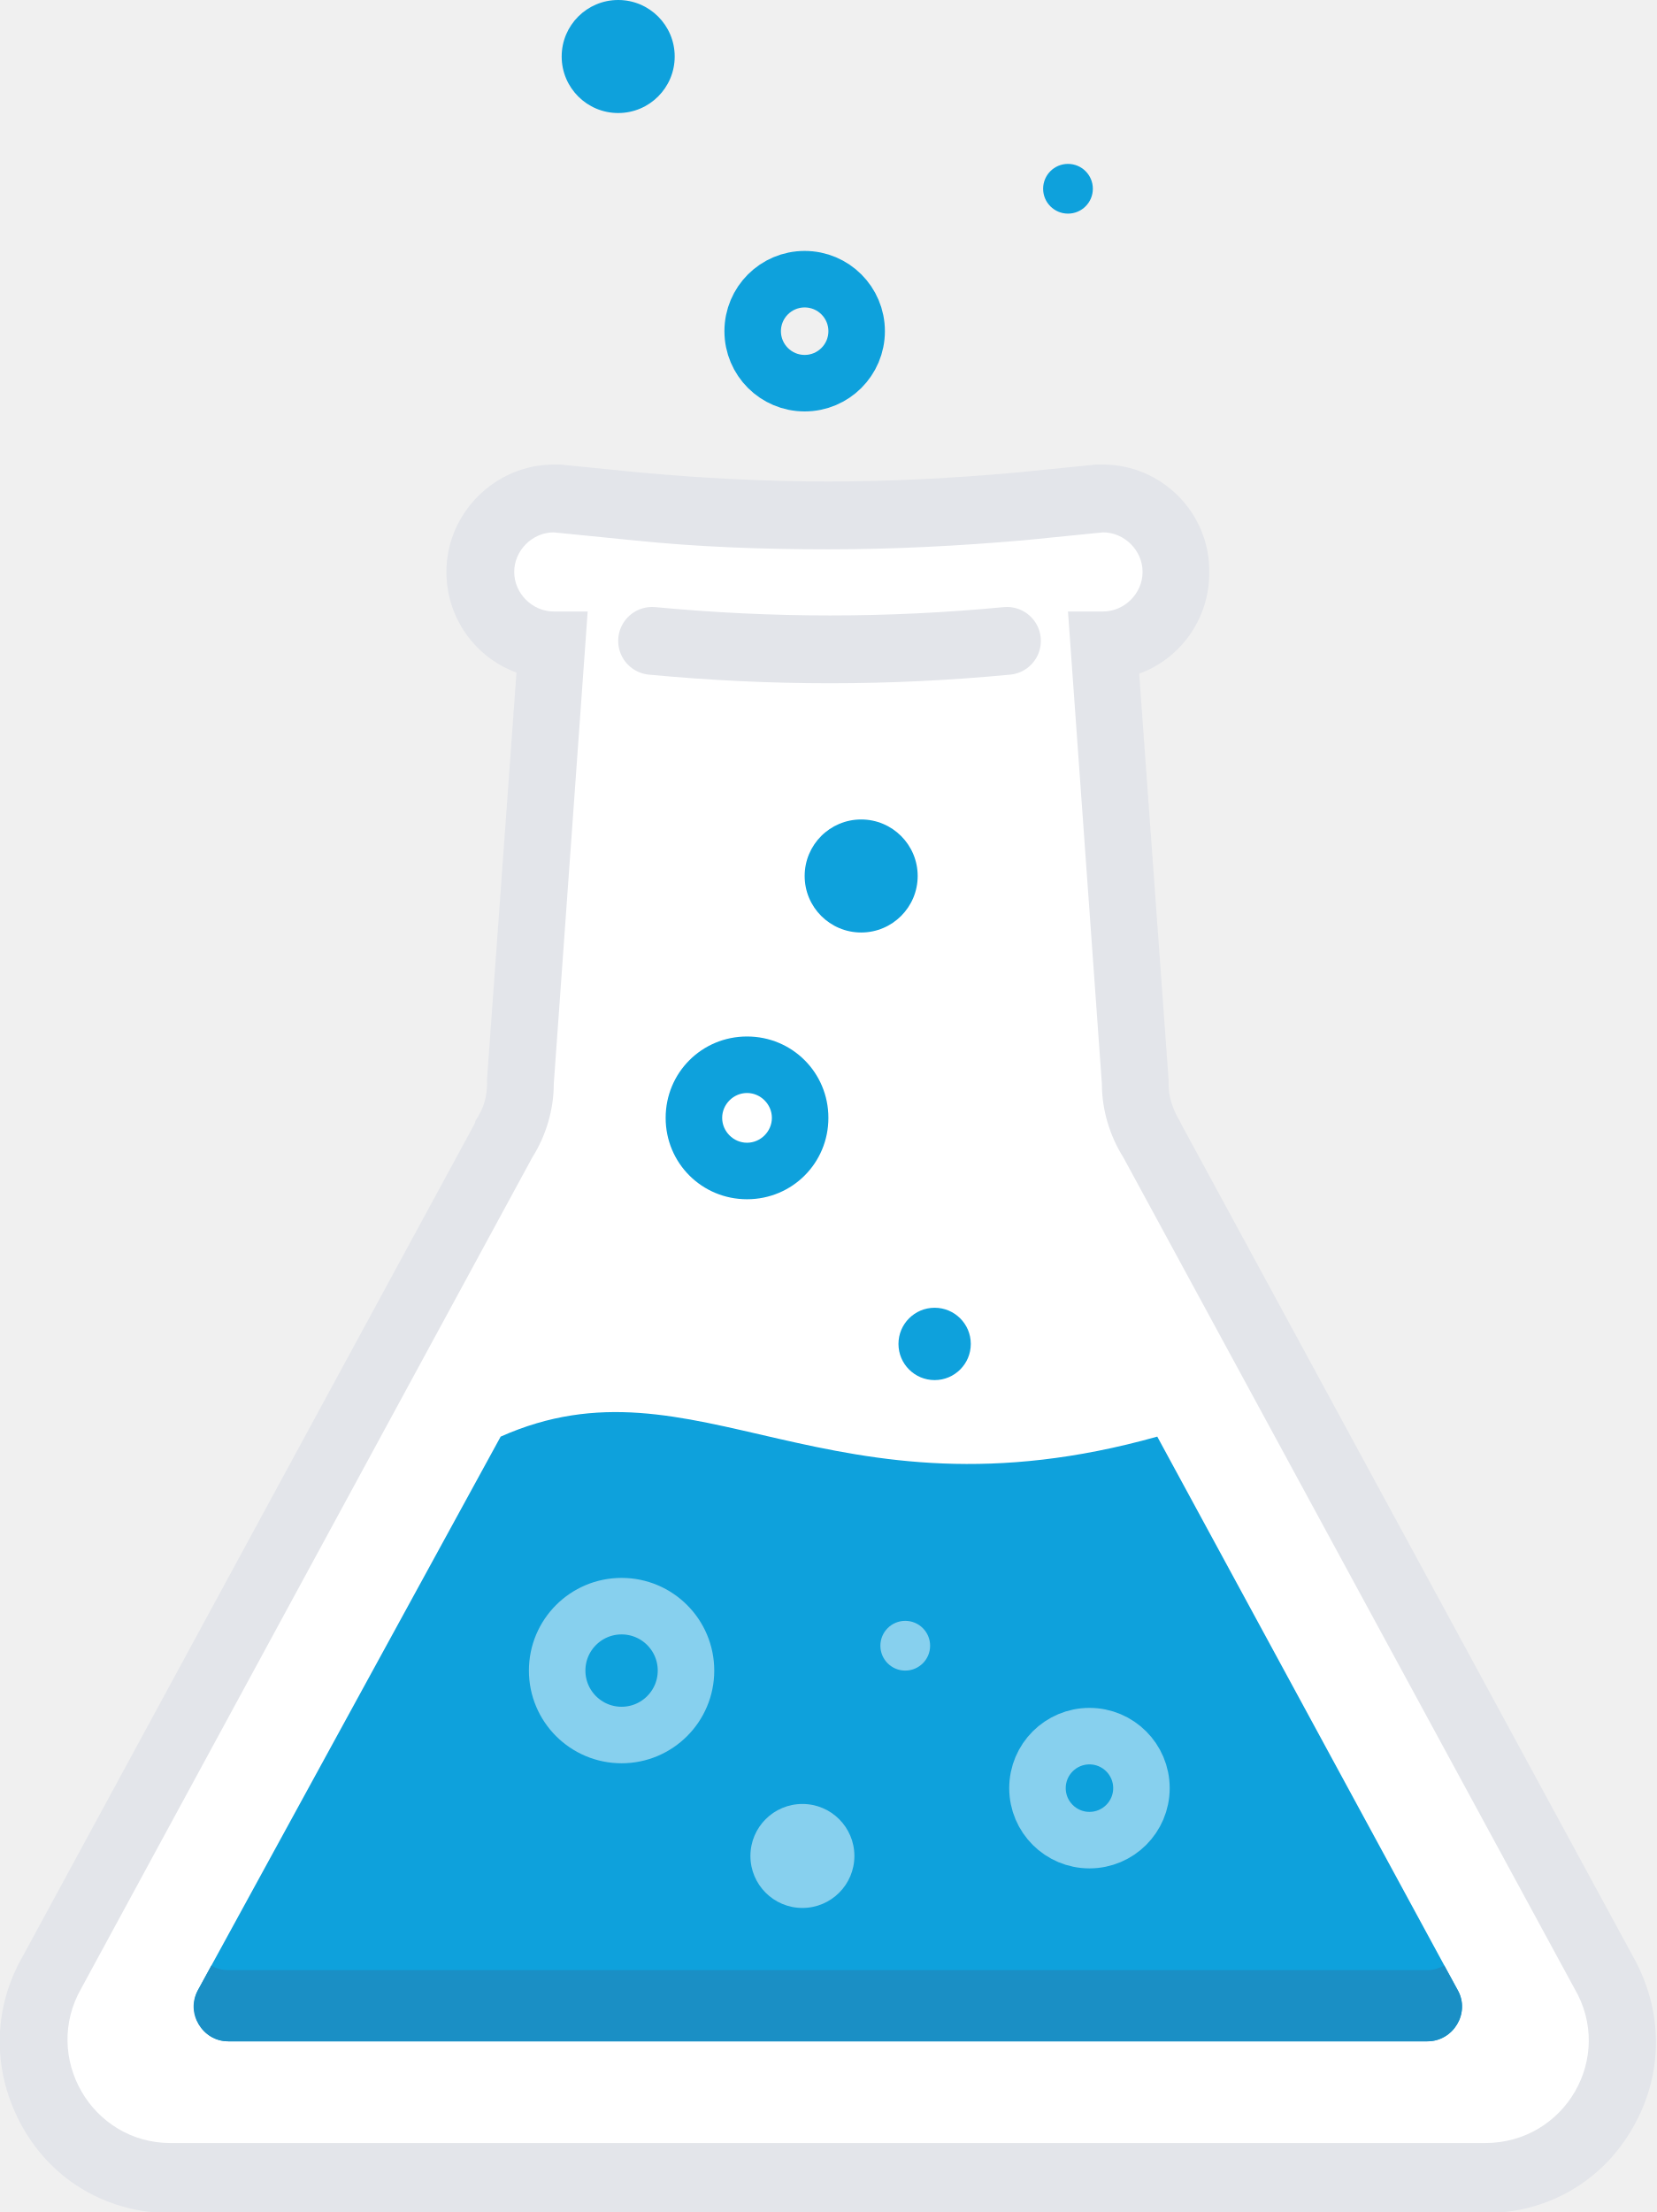
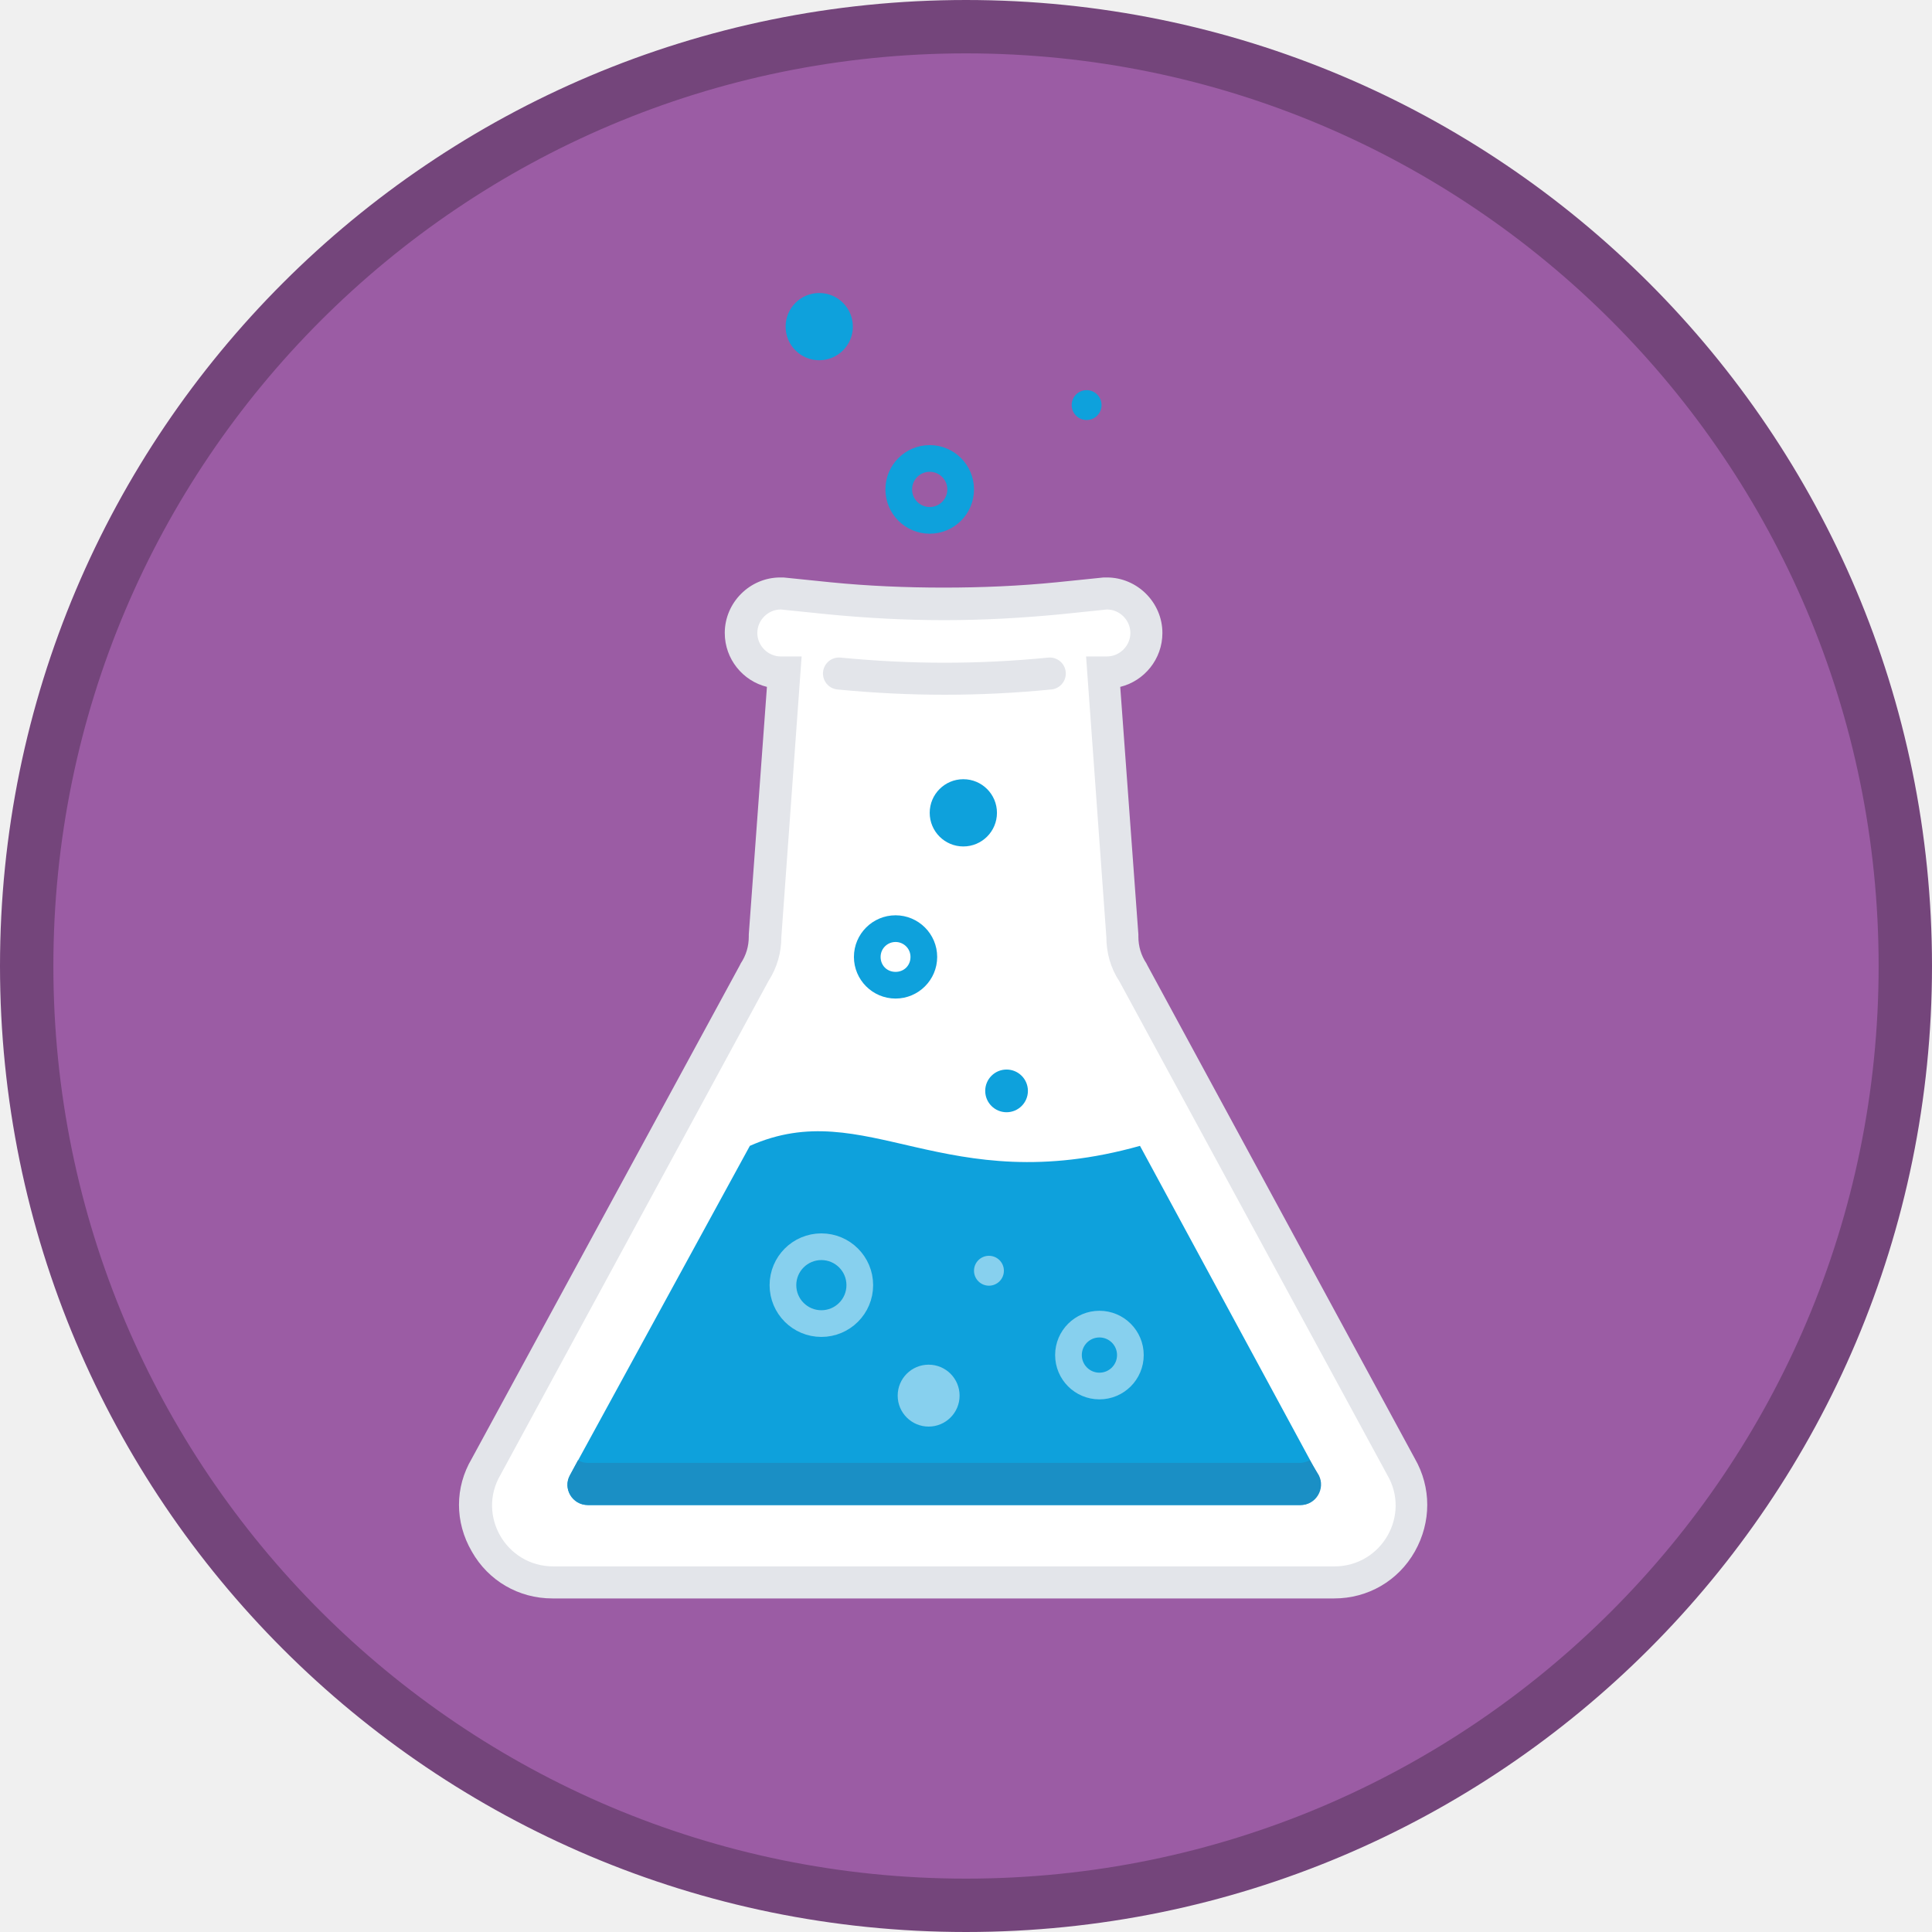
- <svg xmlns="http://www.w3.org/2000/svg" version="1.1" id="Layer_1" x="0px" y="0px" viewBox="0 0 146.6 195.7" style="enable-background:new 0 0 146.6 195.7;" xml:space="preserve">
+ <svg xmlns="http://www.w3.org/2000/svg" version="1.1" id="Layer_1" x="0px" y="0px" viewBox="-284 231.2 362 362" style="enable-background:new -284 231.2 362 362;" xml:space="preserve">
  <style type="text/css">
- 	.st0{fill:#FFFFFF;}
- 	.st1{fill:#E3E5EA;}
- 	.st2{fill:#0EA1DC;}
- 	.st3{opacity:0.5;fill:none;stroke:#FFFFFF;stroke-width:5;stroke-miterlimit:10;}
- 	.st4{opacity:0.5;fill:#FFFFFF;}
- 	.st5{fill:none;stroke:#0EA1DC;stroke-width:5;stroke-miterlimit:10;}
- 	.st6{fill:#1A8FC5;}
- 	.st7{fill:none;stroke:#E3E5EA;stroke-width:6;stroke-linecap:round;stroke-miterlimit:10;}
+ 	.st0{fill:#9B5CA4;stroke:#74457B;stroke-width:10;stroke-miterlimit:10;}
+ 	.st1{fill:#FFFFFF;}
+ 	.st2{fill:#E3E5EA;}
+ 	.st3{fill:#0EA1DC;}
+ 	.st4{opacity:0.5;fill:none;stroke:#FFFFFF;stroke-width:5;stroke-miterlimit:10;}
+ 	.st5{opacity:0.5;fill:#FFFFFF;}
+ 	.st6{fill:none;stroke:#0EA1DC;stroke-width:5;stroke-miterlimit:10;}
+ 	.st7{fill:#1A8FC5;}
+ 	.st8{fill:none;stroke:#E3E5EA;stroke-width:6;stroke-linecap:round;stroke-miterlimit:10;}
</style>
+   <circle class="st0" cx="-103" cy="412.2" r="176" />
  <g>
    <g>
-       <path class="st0" d="M15.1,192.7c-4.4,0-8.3-2.3-10.5-6.1c-2.2-3.8-2.2-8.4,0.1-12.1l39.9-73.5l0.1-0.1c0.9-1.5,1.4-3.2,1.4-4.9    v-0.1l2.8-38.7c-3.5-0.1-6.4-3-6.4-6.5c0-3.6,2.9-6.5,6.5-6.5h0.1l7.1,0.7c5.6,0.5,11.4,0.8,17,0.8c5.7,0,11.4-0.3,17-0.8l7.1-0.7    h0.1c3.6,0,6.5,2.9,6.5,6.5c0,3.5-2.9,6.4-6.4,6.5l2.8,38.7v0.1c0,1.7,0.5,3.4,1.4,4.9l0.1,0.2l39.9,73.5c2.2,3.7,2.2,8.2,0,12.1    c-2.2,3.8-6.1,6.1-10.5,6.1H15.1z" />
-       <path class="st1" d="M97.6,47.1c1.9,0,3.5,1.6,3.5,3.5s-1.6,3.5-3.5,3.5h-3.1l3,41.8c0,2.3,0.7,4.6,1.9,6.5l39.9,73.5    c3.6,6.1-0.8,13.7-7.9,13.7H15.1c-7,0-11.4-7.6-7.9-13.7l39.9-73.5c1.2-1.9,1.9-4.2,1.9-6.5l3-41.8H49c-1.9,0-3.5-1.6-3.5-3.5    s1.6-3.5,3.5-3.5l7,0.7c5.8,0.6,11.5,0.8,17.3,0.8c5.8,0,11.5-0.3,17.3-0.8L97.6,47.1 M97.6,41.1h-0.3l-0.3,0l-7,0.7    c-5.5,0.5-11.2,0.8-16.7,0.8c-5.6,0-11.2-0.3-16.7-0.8l-7-0.7l-0.3,0H49c-5.2,0-9.5,4.3-9.5,9.5c0,4.1,2.6,7.6,6.2,8.9l-2.6,35.9    l0,0.2v0.2c0,1.2-0.3,2.3-1,3.3L42,99.4l-0.1,0.2L2,173.1c-2.7,4.7-2.7,10.3,0,15.1c2.7,4.8,7.6,7.6,13.1,7.6h116.3    c5.5,0,10.4-2.8,13.1-7.6c2.7-4.7,2.7-10.3,0-15.1l-39.9-73.5l-0.1-0.2l-0.1-0.2c-0.6-1-1-2.1-1-3.3v-0.2l0-0.2l-2.6-35.9    c3.6-1.3,6.2-4.8,6.2-8.9C107.1,45.4,102.8,41.1,97.6,41.1L97.6,41.1z" />
+       <path class="st1" d="M-180.3,527.7c-5.2,0-9.9-2.7-12.5-7.3c-2.6-4.6-2.6-10,0.1-14.5l50.2-92.5l0.1-0.1c1.3-2,1.9-4.3,1.9-6.6    v-0.1l3.6-49.4h-0.7c-4.1,0-7.4-3.3-7.4-7.4s3.3-7.4,7.4-7.4h0.1l8.9,0.9c7.1,0.7,14.3,1,21.5,1c7.1,0,14.4-0.4,21.5-1l8.9-0.9    h0.1c4.1,0,7.4,3.3,7.4,7.4s-3.3,7.4-7.4,7.4h-0.7l3.6,49.4v0.1c0,2.3,0.7,4.6,1.9,6.6l0.1,0.1l50.3,92.6c2.6,4.4,2.6,9.9,0,14.4    c-2.6,4.6-7.3,7.3-12.5,7.3H-180.3z" />
+       <path class="st2" d="M-76.6,345.4c2.4,0,4.4,2,4.4,4.4s-2,4.4-4.4,4.4h-3.9l3.8,52.6c0,2.9,0.8,5.8,2.4,8.2l50.2,92.5    c4.5,7.6-1,17.2-9.9,17.2h-146.3c-8.9,0-14.4-9.6-9.9-17.2L-140,415c1.6-2.5,2.4-5.3,2.4-8.2l3.8-52.6h-3.9c-2.4,0-4.4-2-4.4-4.4    s2-4.4,4.4-4.4l8.8,0.9c7.2,0.7,14.5,1.1,21.8,1.1c7.3,0,14.5-0.4,21.8-1.1L-76.6,345.4 M-76.6,339.4h-0.3l-0.3,0l-8.8,0.9    c-7,0.7-14.1,1-21.2,1c-7,0-14.2-0.3-21.2-1l-8.8-0.9l-0.3,0h-0.3c-5.7,0-10.4,4.7-10.4,10.4c0,4.9,3.4,9,7.9,10.1l-3.4,46.4    l0,0.2v0.2c0,1.8-0.5,3.5-1.5,5l-0.1,0.2l-0.1,0.2l-50.2,92.4c-3.2,5.4-3.2,11.9,0,17.4c3.1,5.5,8.8,8.8,15.1,8.8H-34    c6.3,0,12-3.3,15.1-8.8c3.1-5.5,3.1-12,0-17.4L-69,412.1l-0.1-0.2l-0.1-0.2c-1-1.5-1.5-3.2-1.5-5v-0.2l0-0.2l-3.4-46.4    c4.5-1.1,7.9-5.2,7.9-10.1C-66.2,344.1-70.9,339.4-76.6,339.4L-76.6,339.4z" />
    </g>
-     <path class="st2" d="M20.2,180.6h106.1c2.3,0,3.8-2.5,2.7-4.5l-26.6-49c-29.2,8.2-40.8-7.7-58.1,0l-26.8,49   C16.5,178.1,17.9,180.6,20.2,180.6z" />
-     <circle class="st3" cx="55" cy="147.8" r="5.7" />
-     <circle class="st4" cx="80.1" cy="145.6" r="2.2" />
-     <circle class="st4" cx="71" cy="164.2" r="4.6" />
-     <circle class="st3" cx="96.4" cy="158.2" r="4.6" />
+     <path class="st3" d="M-173.9,513.2h133.5c2.9,0,4.7-3.1,3.4-5.6l-33.4-61.7c-36.7,10.3-51.3-9.7-73.1,0l-33.7,61.7   C-178.6,510.1-176.8,513.2-173.9,513.2z" />
+     <circle class="st4" cx="-130.1" cy="472" r="7.2" />
+     <circle class="st5" cx="-98.7" cy="469.3" r="2.8" />
+     <circle class="st5" cx="-110" cy="492.7" r="5.8" />
+     <circle class="st4" cx="-78" cy="485.1" r="5.8" />
    <g>
      <g>
-         <path class="st2" d="M66.1,96.7c1.2,0,2.2,1,2.2,2.2s-1,2.2-2.2,2.2s-2.2-1-2.2-2.2S64.9,96.7,66.1,96.7 M66.1,91.7     c-4,0-7.2,3.2-7.2,7.2s3.2,7.2,7.2,7.2s7.2-3.2,7.2-7.2S70.1,91.7,66.1,91.7L66.1,91.7z" />
+         <path class="st3" d="M-116.2,407.7c1.5,0,2.8,1.2,2.8,2.8s-1.2,2.8-2.8,2.8s-2.8-1.2-2.8-2.8S-117.7,407.7-116.2,407.7      M-116.2,402.7c-4.3,0-7.8,3.5-7.8,7.8s3.5,7.8,7.8,7.8s7.8-3.5,7.8-7.8S-111.9,402.7-116.2,402.7L-116.2,402.7z" />
      </g>
    </g>
-     <circle class="st2" cx="82.7" cy="118.9" r="3.2" />
-     <circle class="st2" cx="76.2" cy="77.5" r="5" />
-     <circle class="st2" cx="94.5" cy="16.7" r="2.2" />
-     <circle class="st2" cx="54.7" cy="5" r="5" />
-     <circle class="st5" cx="71.2" cy="29.3" r="4.6" />
-     <path class="st6" d="M127.8,173.9c-0.4,0.2-0.9,0.4-1.5,0.4H20.2c-0.5,0-1-0.1-1.5-0.4l-1.2,2.2c-1.1,2,0.4,4.5,2.7,4.5h106.1   c2.3,0,3.8-2.5,2.7-4.5L127.8,173.9z" />
-     <path class="st7" d="M57.7,56.7c10.6,1,20.9,1,31.4,0" />
+     <circle class="st3" cx="-95.4" cy="435.6" r="4" />
+     <circle class="st3" cx="-103.5" cy="383.5" r="6.3" />
+     <circle class="st3" cx="-80.4" cy="307.1" r="2.8" />
+     <circle class="st3" cx="-130.5" cy="292.4" r="6.3" />
+     <circle class="st6" cx="-109.8" cy="322.9" r="5.8" />
+     <path class="st7" d="M-38.6,504.8c-0.5,0.3-1.2,0.5-1.8,0.5h-133.5c-0.7,0-1.3-0.2-1.8-0.5l-1.5,2.8c-1.4,2.5,0.5,5.6,3.4,5.6   h133.5c2.9,0,4.7-3.1,3.4-5.6L-38.6,504.8z" />
+     <path class="st8" d="M-126.8,357.4c13.4,1.3,26.3,1.3,39.5,0" />
  </g>
</svg>
